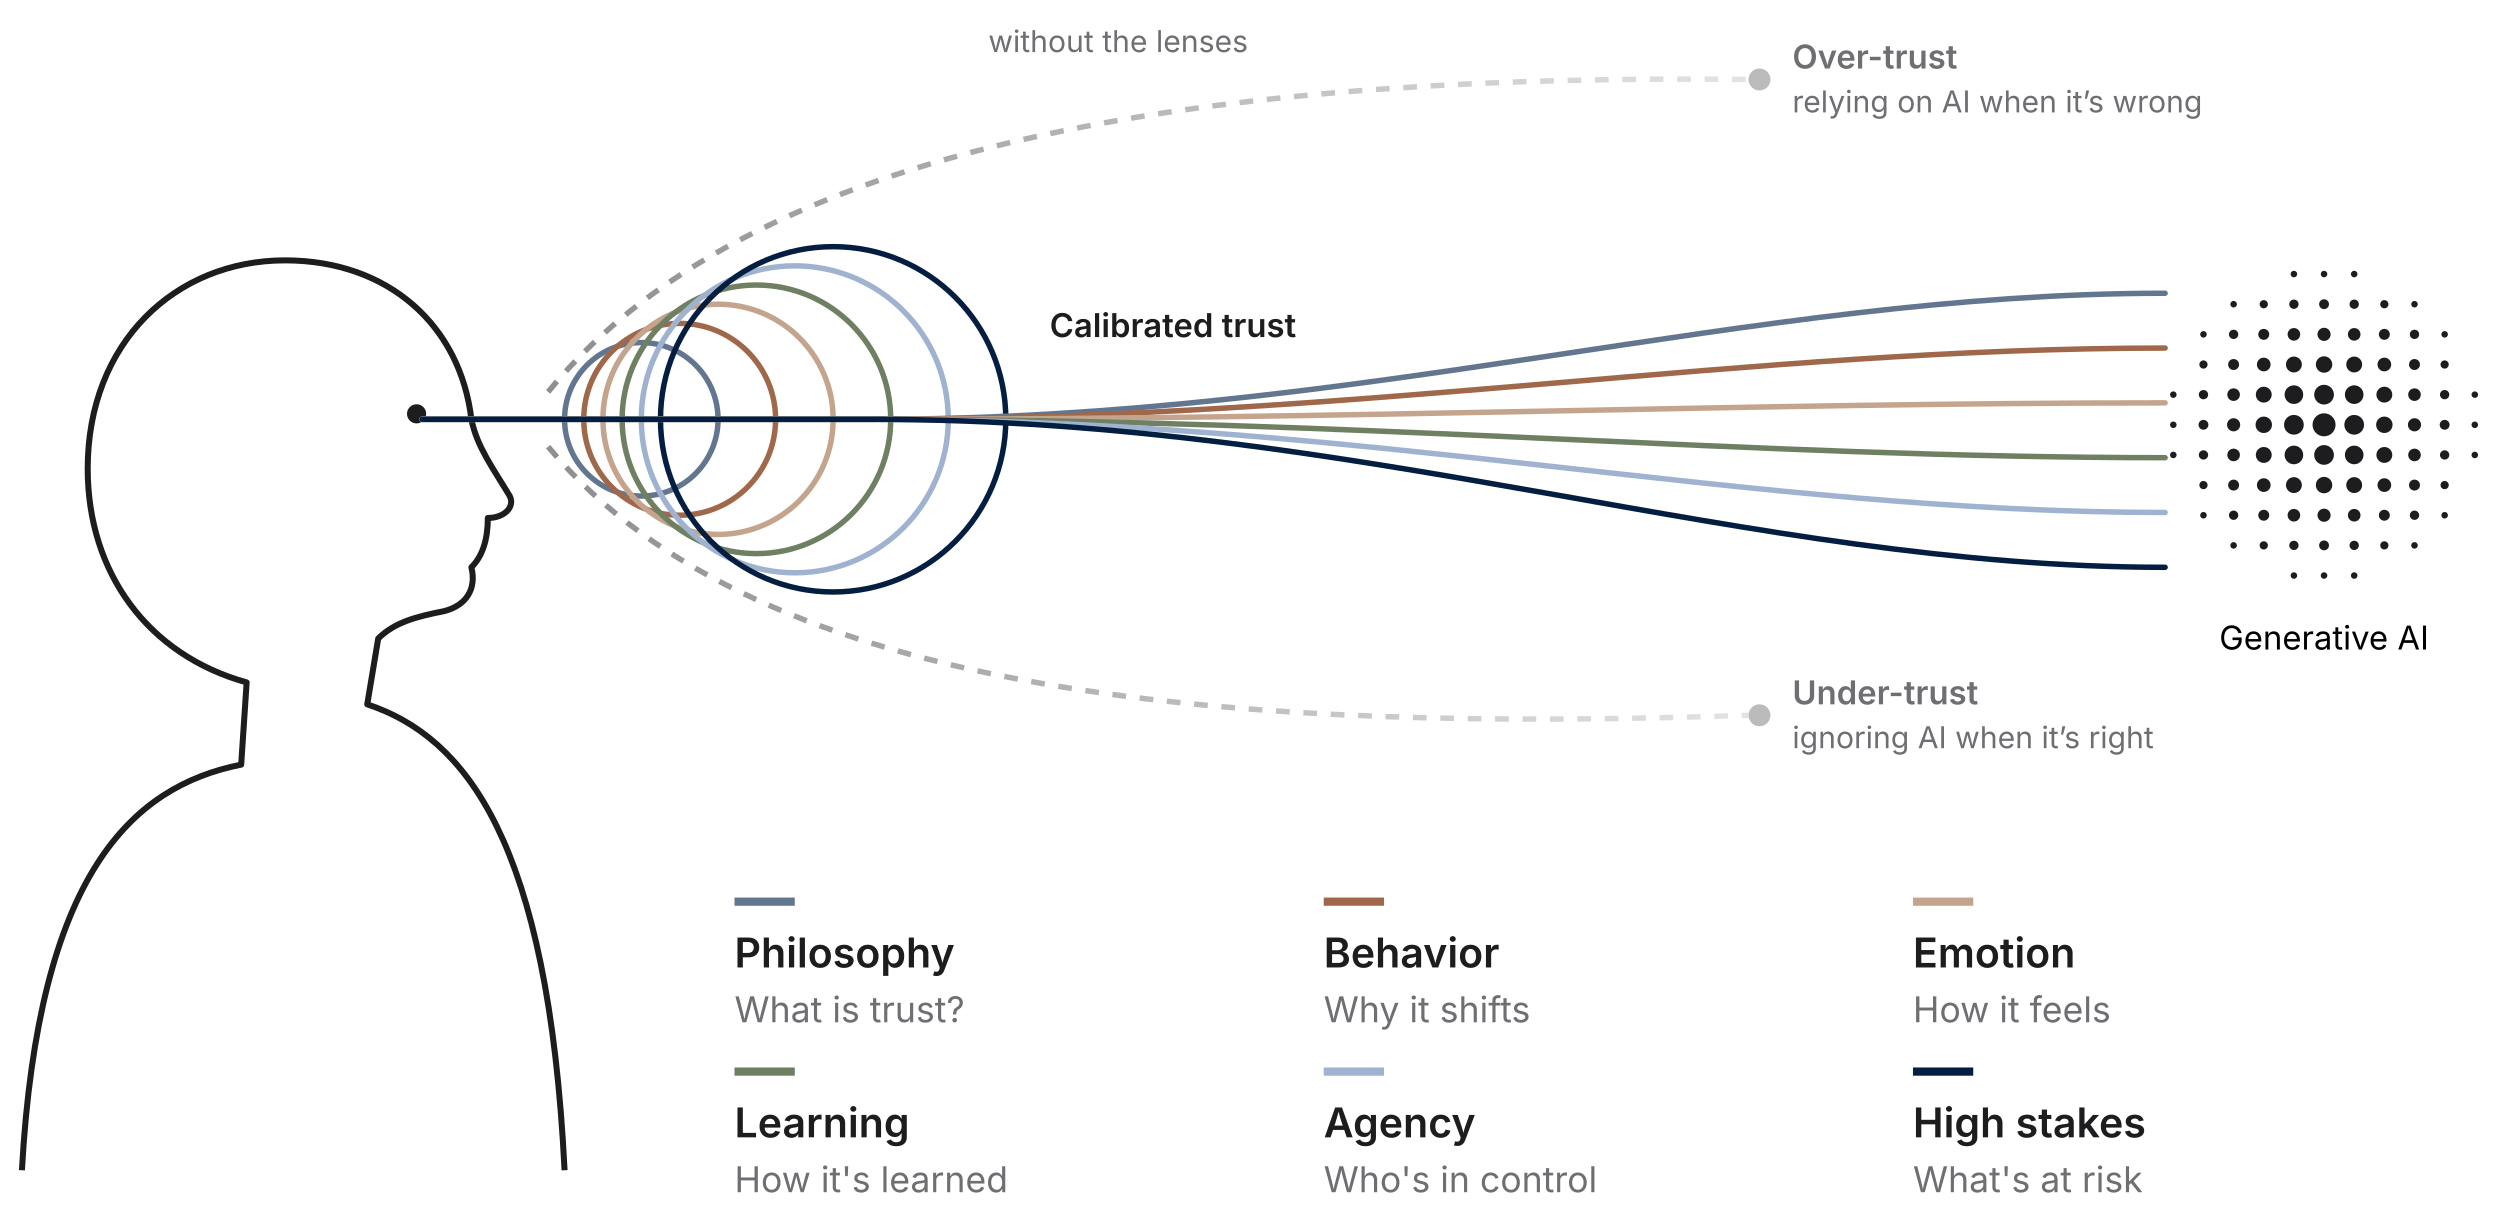
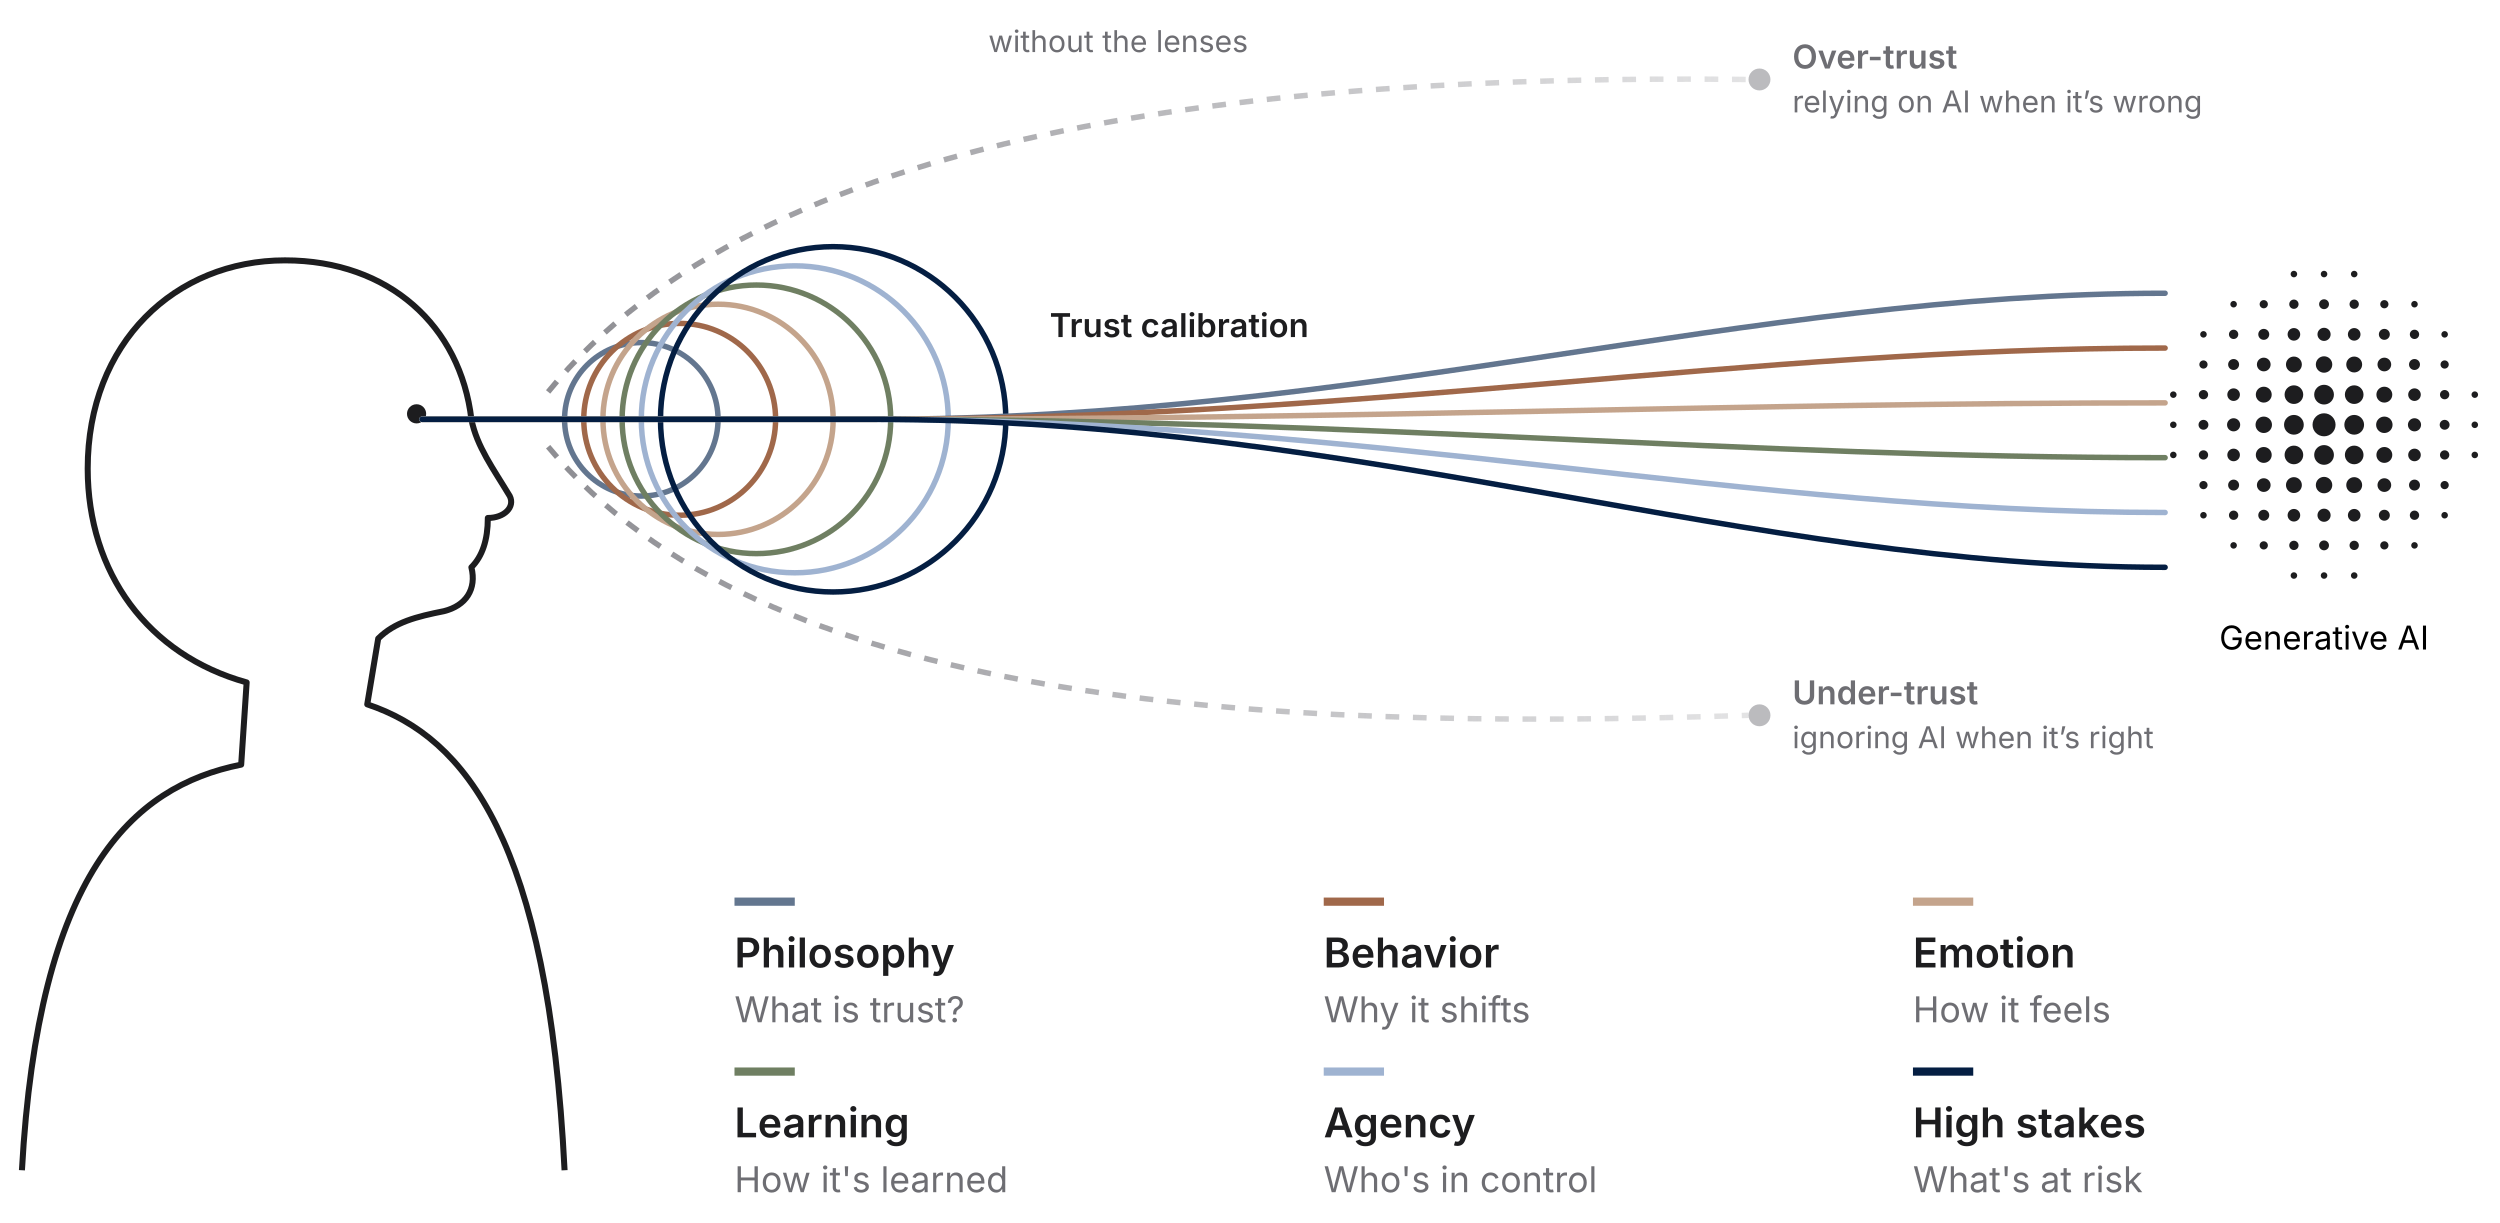
<svg xmlns="http://www.w3.org/2000/svg" viewBox="62 43 912.2 446" font-family="-apple-system, BlinkMacSystemFont, 'SF Pro Text', 'Helvetica Neue', Inter, Arial, sans-serif">
  <path d="M70 470 C76 362 110 330 150 322 L152 292 C116 282 94 252 94 214 C94 168 126 138 166 138 C204 138 230 162 234 196 C236 206 242 214 248 224 C250 228 246 232 240 232 C240 240 238 246 234 250 C236 258 232 264 224 266 C214 268 206 270 200 276 L196 300 C232 312 262 350 268 470" fill="none" stroke="#1d1d1f" stroke-width="2.2" stroke-linejoin="round" />
  <circle cx="214" cy="194" r="3.5" fill="#1d1d1f" />
  <g fill="none" stroke-width="2">
    <circle cx="296" cy="196" r="28" stroke="#63768f" />
    <circle cx="310" cy="196" r="35" stroke="#a0684a" />
    <circle cx="324" cy="196" r="42" stroke="#c4a48c" />
    <circle cx="338" cy="196" r="49" stroke="#6f7f62" />
    <circle cx="352" cy="196" r="56" stroke="#9fb3d1" />
    <circle cx="366" cy="196" r="63" stroke="#041e42" />
  </g>
  <g fill="none" stroke-width="2" stroke-linecap="round">
    <path d="M216 196 L380 196 C560 196, 700 150, 852 150" stroke="#63768f" />
    <path d="M216 196 L380 196 C560 196, 700 170, 852 170" stroke="#a0684a" />
    <path d="M216 196 L380 196 C560 196, 700 190, 852 190" stroke="#c4a48c" />
    <path d="M216 196 L380 196 C560 196, 700 210, 852 210" stroke="#6f7f62" />
    <path d="M216 196 L380 196 C560 196, 700 230, 852 230" stroke="#9fb3d1" />
    <path d="M216 196 L380 196 C560 196, 700 250, 852 250" stroke="#041e42" />
  </g>
  <defs>
    <linearGradient id="fadeB" x1="0" x2="1">
      <stop offset="0" stop-color="#8e8e93" stop-opacity="1" />
      <stop offset="1" stop-color="#8e8e93" stop-opacity=".25" />
    </linearGradient>
  </defs>
  <path d="M262 186 C340 90, 520 70, 700 72" fill="none" stroke="url(#fadeB)" stroke-width="2" stroke-dasharray="5 5" />
  <circle cx="704" cy="72" r="4" fill="#8e8e93" fill-opacity=".6" />
  <text x="716" y="68" font-size="12" font-weight="600" fill="#6e6e73">Over-trust</text>
  <text x="716" y="84" font-size="11" fill="#6e6e73">relying on AI when it’s wrong</text>
  <path d="M262 206 C340 300, 520 310, 700 304" fill="none" stroke="url(#fadeB)" stroke-width="2" stroke-dasharray="5 5" />
  <circle cx="704" cy="304" r="4" fill="#8e8e93" fill-opacity=".6" />
  <text x="716" y="300" font-size="12" font-weight="600" fill="#6e6e73">Under-trust</text>
  <text x="716" y="316" font-size="11" fill="#6e6e73">ignoring AI when it’s right</text>
  <text x="470" y="62" text-anchor="middle" font-size="11" fill="#6e6e73">without the lenses</text>
  <g fill="#1d1d1f">
    <circle cx="855" cy="187" r="1.2" />
    <circle cx="855" cy="198" r="1.2" />
    <circle cx="855" cy="209" r="1.2" />
    <circle cx="866" cy="165" r="1.2" />
    <circle cx="866" cy="176" r="1.5" />
    <circle cx="866" cy="187" r="1.7" />
    <circle cx="866" cy="198" r="1.8" />
    <circle cx="866" cy="209" r="1.7" />
    <circle cx="866" cy="220" r="1.5" />
    <circle cx="866" cy="231" r="1.2" />
    <circle cx="877" cy="154" r="1.2" />
    <circle cx="877" cy="165" r="1.7" />
    <circle cx="877" cy="176" r="2" />
    <circle cx="877" cy="187" r="2.3" />
    <circle cx="877" cy="198" r="2.4" />
    <circle cx="877" cy="209" r="2.3" />
    <circle cx="877" cy="220" r="2" />
    <circle cx="877" cy="231" r="1.7" />
    <circle cx="877" cy="242" r="1.2" />
    <circle cx="888" cy="154" r="1.5" />
    <circle cx="888" cy="165" r="2" />
    <circle cx="888" cy="176" r="2.5" />
    <circle cx="888" cy="187" r="2.9" />
    <circle cx="888" cy="198" r="3" />
    <circle cx="888" cy="209" r="2.9" />
    <circle cx="888" cy="220" r="2.5" />
    <circle cx="888" cy="231" r="2" />
    <circle cx="888" cy="242" r="1.5" />
    <circle cx="899" cy="143" r="1.2" />
    <circle cx="899" cy="154" r="1.7" />
    <circle cx="899" cy="165" r="2.3" />
    <circle cx="899" cy="176" r="2.9" />
    <circle cx="899" cy="187" r="3.4" />
    <circle cx="899" cy="198" r="3.6" />
    <circle cx="899" cy="209" r="3.4" />
    <circle cx="899" cy="220" r="2.9" />
    <circle cx="899" cy="231" r="2.3" />
    <circle cx="899" cy="242" r="1.7" />
    <circle cx="899" cy="253" r="1.2" />
    <circle cx="910" cy="143" r="1.2" />
    <circle cx="910" cy="154" r="1.8" />
    <circle cx="910" cy="165" r="2.4" />
    <circle cx="910" cy="176" r="3" />
    <circle cx="910" cy="187" r="3.6" />
    <circle cx="910" cy="198" r="4.2" />
    <circle cx="910" cy="209" r="3.6" />
    <circle cx="910" cy="220" r="3" />
    <circle cx="910" cy="231" r="2.4" />
    <circle cx="910" cy="242" r="1.8" />
    <circle cx="910" cy="253" r="1.2" />
    <circle cx="921" cy="143" r="1.2" />
    <circle cx="921" cy="154" r="1.7" />
    <circle cx="921" cy="165" r="2.3" />
    <circle cx="921" cy="176" r="2.9" />
    <circle cx="921" cy="187" r="3.4" />
    <circle cx="921" cy="198" r="3.6" />
    <circle cx="921" cy="209" r="3.4" />
    <circle cx="921" cy="220" r="2.9" />
    <circle cx="921" cy="231" r="2.3" />
    <circle cx="921" cy="242" r="1.7" />
    <circle cx="921" cy="253" r="1.2" />
    <circle cx="932" cy="154" r="1.5" />
    <circle cx="932" cy="165" r="2" />
    <circle cx="932" cy="176" r="2.5" />
    <circle cx="932" cy="187" r="2.9" />
    <circle cx="932" cy="198" r="3" />
    <circle cx="932" cy="209" r="2.9" />
    <circle cx="932" cy="220" r="2.5" />
    <circle cx="932" cy="231" r="2" />
    <circle cx="932" cy="242" r="1.5" />
    <circle cx="943" cy="154" r="1.2" />
    <circle cx="943" cy="165" r="1.7" />
    <circle cx="943" cy="176" r="2" />
    <circle cx="943" cy="187" r="2.3" />
    <circle cx="943" cy="198" r="2.4" />
    <circle cx="943" cy="209" r="2.3" />
    <circle cx="943" cy="220" r="2" />
    <circle cx="943" cy="231" r="1.7" />
    <circle cx="943" cy="242" r="1.2" />
    <circle cx="954" cy="165" r="1.2" />
    <circle cx="954" cy="176" r="1.5" />
    <circle cx="954" cy="187" r="1.7" />
    <circle cx="954" cy="198" r="1.8" />
    <circle cx="954" cy="209" r="1.7" />
    <circle cx="954" cy="220" r="1.5" />
    <circle cx="954" cy="231" r="1.2" />
    <circle cx="965" cy="187" r="1.2" />
    <circle cx="965" cy="198" r="1.2" />
    <circle cx="965" cy="209" r="1.2" />
  </g>
  <text x="910" y="280" font-size="12" text-anchor="middle">Generative AI</text>
-   <text x="445" y="166" font-size="12" font-weight="600" fill="#1d1d1f">Calibrated trust</text>
+   <text x="445" y="166" font-size="12" font-weight="600" fill="#1d1d1f">Trust calibration</text>
  <g font-size="12">
    <line x1="330" y1="372" x2="352" y2="372" stroke="#63768f" stroke-width="3" />
    <text x="330" y="396" font-size="15" font-weight="600" fill="#1d1d1f">Philosophy</text>
    <text x="330" y="416" font-size="13" fill="#6e6e73">What is trust?</text>
    <line x1="545" y1="372" x2="567" y2="372" stroke="#a0684a" stroke-width="3" />
    <text x="545" y="396" font-size="15" font-weight="600" fill="#1d1d1f">Behavior</text>
    <text x="545" y="416" font-size="13" fill="#6e6e73">Why it shifts</text>
    <line x1="760" y1="372" x2="782" y2="372" stroke="#c4a48c" stroke-width="3" />
    <text x="760" y="396" font-size="15" font-weight="600" fill="#1d1d1f">Emotion</text>
    <text x="760" y="416" font-size="13" fill="#6e6e73">How it feels</text>
    <line x1="330" y1="434" x2="352" y2="434" stroke="#6f7f62" stroke-width="3" />
    <text x="330" y="458" font-size="15" font-weight="600" fill="#1d1d1f">Learning</text>
    <text x="330" y="478" font-size="13" fill="#6e6e73">How it's learned</text>
    <line x1="545" y1="434" x2="567" y2="434" stroke="#9fb3d1" stroke-width="3" />
    <text x="545" y="458" font-size="15" font-weight="600" fill="#1d1d1f">Agency</text>
    <text x="545" y="478" font-size="13" fill="#6e6e73">Who's in control</text>
    <line x1="760" y1="434" x2="782" y2="434" stroke="#041e42" stroke-width="3" />
    <text x="760" y="458" font-size="15" font-weight="600" fill="#1d1d1f">High stakes</text>
    <text x="760" y="478" font-size="13" fill="#6e6e73">What's at risk</text>
  </g>
</svg>
